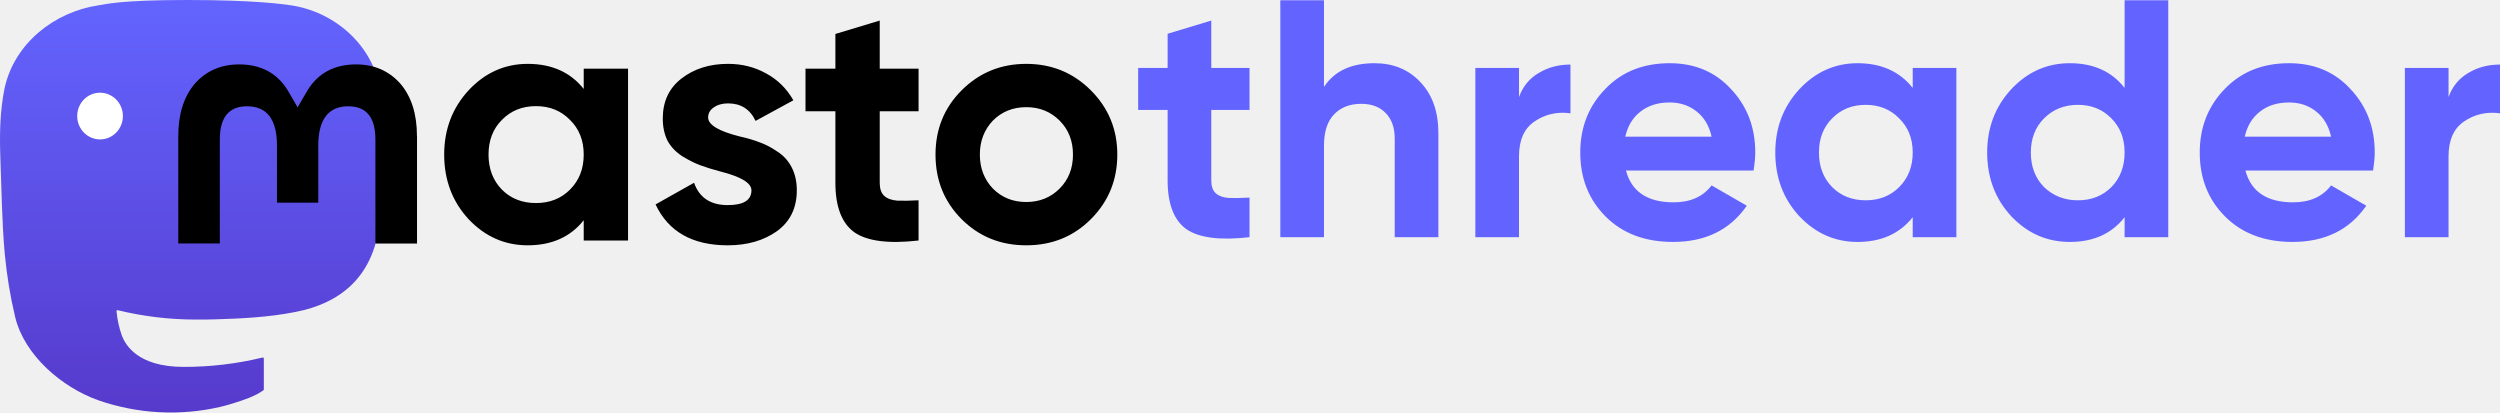
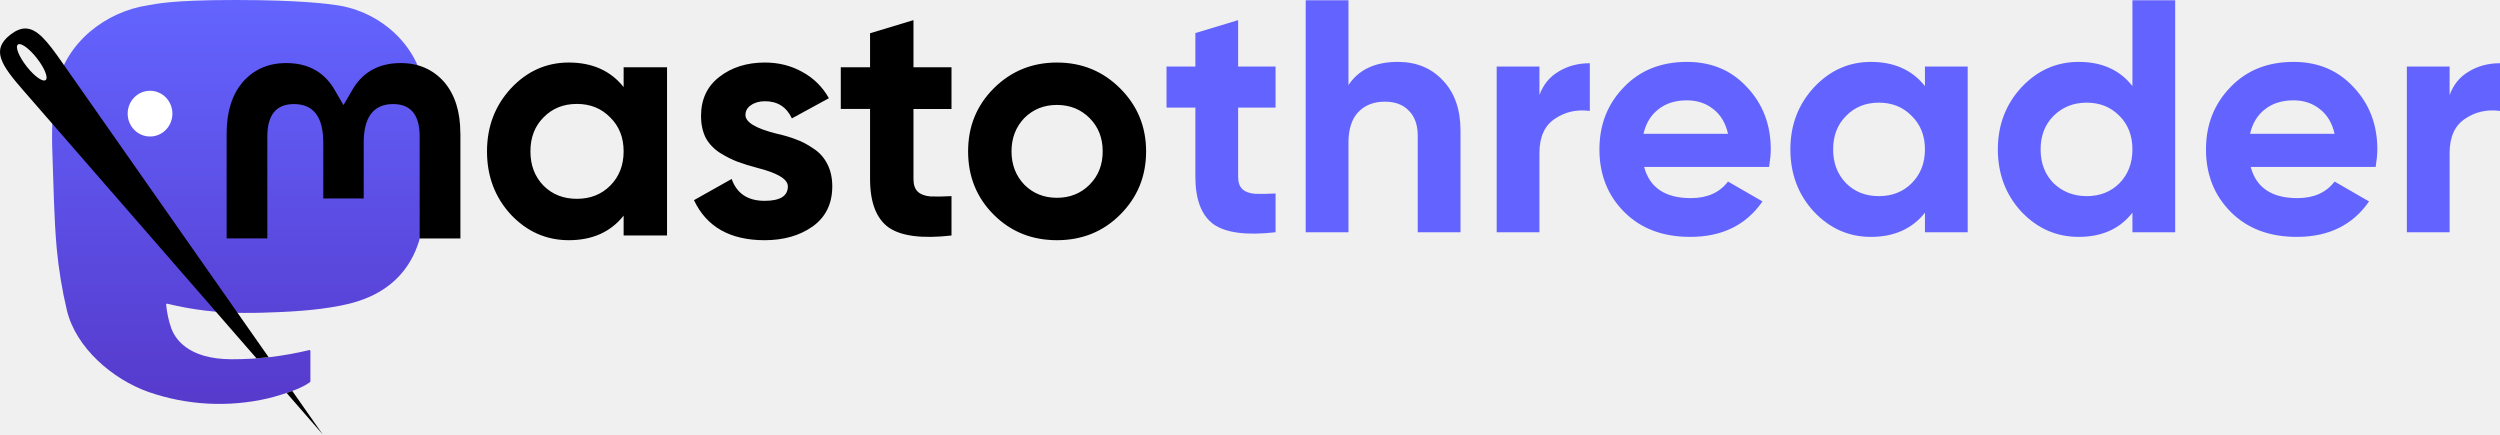
- <svg xmlns="http://www.w3.org/2000/svg" width="479.705" height="79.152" viewBox="0 0 479.705 79.152" fill="none" version="1.1" id="svg846">
-   <path d="M 72.945,17.521 C 71.817,9.022 64.504,2.313 55.846,1.023 54.381,0.804 48.845,0 36.021,0 H 35.925 C 23.088,0 20.338,0.804 18.873,1.023 10.443,2.289 2.758,8.304 0.885,16.912 c -0.889,4.237 -0.985,8.937 -0.817,13.247 0.24,6.185 0.288,12.346 0.841,18.507 0.384,4.091 1.045,8.146 1.993,12.139 1.777,7.378 8.958,13.515 15.995,16.011 7.529,2.606 15.635,3.044 23.392,1.254 0.853,-0.207 1.693,-0.438 2.534,-0.706 1.885,-0.609 4.095,-1.291 5.728,-2.484 0.024,-0.012 0.036,-0.037 0.048,-0.061 0.012,-0.024 0.024,-0.049 0.024,-0.085 v -5.966 c 0,0 0,-0.049 -0.024,-0.073 0,-0.024 -0.024,-0.049 -0.048,-0.061 -0.024,-0.012 -0.048,-0.024 -0.072,-0.036 -0.024,0 -0.048,0 -0.072,0 -4.971,1.206 -10.075,1.814 -15.178,1.802 -8.802,0 -11.168,-4.237 -11.84,-5.99 -0.54,-1.522 -0.889,-3.117 -1.033,-4.724 0,-0.024 0,-0.049 0.012,-0.073 0,-0.024 0.024,-0.049 0.048,-0.061 0.024,-0.012 0.048,-0.024 0.072,-0.036 h 0.084 c 4.887,1.193 9.907,1.802 14.938,1.802 1.213,0 2.414,0 3.627,-0.036 5.055,-0.146 10.387,-0.402 15.37,-1.388 0.12,-0.024 0.252,-0.049 0.36,-0.073 7.853,-1.534 15.322,-6.331 16.079,-18.483 0.024,-0.475 0.096,-5.016 0.096,-5.503 0,-1.692 0.54,-11.969 -0.084,-18.288 z" fill="url(#paint0_linear_612_176)" id="path833" style="fill:url(#paint0_linear_612_176)" />
-   <path d="m 14.815,22.27 c 0,-2.484 1.957,-4.481 4.383,-4.481 2.426,0 4.383,2.009 4.383,4.481 0,2.472 -1.957,4.481 -4.383,4.481 -2.426,0 -4.383,-2.009 -4.383,-4.481 z" fill="#ffffff" id="path835" />
+ <svg xmlns="http://www.w3.org/2000/svg" width="489.91" height="85.143" viewBox="0 0 489.91 85.143" fill="none" version="1.1" id="svg846">
+   <path d="m 83.15,17.521 c -1.129,-8.498 -8.442,-15.207 -17.099,-16.498 C 64.586,0.804 59.05,0 46.225,0 h -0.096 c -12.837,0 -15.586,0.804 -17.052,1.023 -8.43,1.266 -16.115,7.281 -17.988,15.889 -0.889,4.237 -0.985,8.937 -0.817,13.247 0.24,6.185 0.288,12.346 0.841,18.507 0.384,4.091 1.045,8.146 1.993,12.139 1.777,7.378 8.958,13.515 15.995,16.011 7.529,2.606 15.635,3.044 23.392,1.254 0.853,-0.207 1.693,-0.438 2.534,-0.706 1.885,-0.609 4.095,-1.291 5.728,-2.484 0.024,-0.012 0.036,-0.037 0.048,-0.061 0.012,-0.024 0.024,-0.049 0.024,-0.085 v -5.966 c 0,0 0,-0.049 -0.024,-0.073 0,-0.024 -0.024,-0.049 -0.048,-0.061 -0.024,-0.012 -0.048,-0.024 -0.072,-0.036 -0.024,0 -0.048,0 -0.072,0 -4.971,1.206 -10.075,1.814 -15.178,1.802 -8.802,0 -11.168,-4.237 -11.84,-5.99 -0.54,-1.522 -0.889,-3.117 -1.033,-4.724 0,-0.024 0,-0.049 0.012,-0.073 0,-0.024 0.024,-0.049 0.048,-0.061 0.024,-0.012 0.048,-0.024 0.072,-0.036 h 0.084 c 4.887,1.193 9.907,1.802 14.938,1.802 1.213,0 2.414,0 3.627,-0.036 5.055,-0.146 10.387,-0.402 15.37,-1.388 0.12,-0.024 0.252,-0.049 0.36,-0.073 7.853,-1.534 15.322,-6.331 16.079,-18.483 0.024,-0.475 0.096,-5.016 0.096,-5.503 0,-1.692 0.54,-11.969 -0.084,-18.288 z" fill="url(#paint0_linear_612_176)" id="path833" style="fill:url(#paint0_linear_612_176)" />
+   <path d="m 25.019,22.27 c 0,-2.484 1.957,-4.481 4.383,-4.481 2.426,0 4.383,2.009 4.383,4.481 0,2.472 -1.957,4.481 -4.383,4.481 -2.426,0 -4.383,-2.009 -4.383,-4.481 z" fill="#ffffff" id="path835" />
  <defs id="defs844">
-     <linearGradient id="paint0_linear_612_176" x1="37.121" y1="0.176" x2="37.121" y2="79.317" gradientUnits="userSpaceOnUse" gradientTransform="translate(-0.4999997,-0.175659)">
+     <linearGradient id="paint0_linear_612_176" x1="37.121" y1="0.176" x2="37.121" y2="79.317" gradientUnits="userSpaceOnUse" gradientTransform="translate(9.704471,-0.175659)">
      <stop stop-color="#6364FF" id="stop839" />
      <stop offset="1" stop-color="#563ACC" id="stop841" />
    </linearGradient>
  </defs>
-   <path id="path911" style="font-style:normal;font-variant:normal;font-weight:bold;font-stretch:normal;font-size:65.943px;line-height:1.25;font-family:Gilroy;-inkscape-font-specification:'Gilroy, Bold';font-variant-ligatures:normal;font-variant-caps:normal;font-variant-numeric:normal;font-variant-east-asian:normal;fill:#000000;stroke-width:2.473; @media (prefers-color-scheme: dark) {fill: #d9d9e8}" d="m 196.918,12.254 c -4.88,0 -9.013,1.691 -12.398,5.076 -3.341,3.341 -5.012,7.452 -5.012,12.332 0,4.924 1.671,9.055 5.012,12.396 3.341,3.341 7.475,5.012 12.398,5.012 4.924,10e-7 9.055,-1.671 12.396,-5.012 3.385,-3.385 5.078,-7.517 5.078,-12.396 0,-4.836 -1.693,-8.947 -5.078,-12.332 -3.385,-3.385 -7.517,-5.076 -12.396,-5.076 z m 0,8.309 c 2.55,0 4.682,0.858 6.396,2.572 1.715,1.715 2.57,3.89 2.57,6.527 0,2.638 -0.856,4.815 -2.57,6.529 -1.714,1.715 -3.847,2.57 -6.396,2.57 -2.55,0 -4.682,-0.856 -6.396,-2.57 -1.671,-1.758 -2.506,-3.936 -2.506,-6.529 0,-2.594 0.835,-4.769 2.506,-6.527 1.715,-1.715 3.847,-2.572 6.396,-2.572 z m -20.662,-7.386 v 8.177 h -7.452 v 13.716 q 0,1.715 0.857,2.506 0.857,0.791 2.506,0.923 1.649,0.066 4.088,-0.066 v 7.715 q -8.638,0.989 -12.331,-1.583 -3.627,-2.638 -3.627,-9.496 v -13.716 h -5.737 v -8.177 h 5.737 V 6.516 l 8.507,-2.572 v 9.232 z m -40.377,9.364 q 0,2.11 6.001,3.627 2.11,0.462 3.825,1.121 1.715,0.593 3.429,1.78 1.78,1.121 2.77,3.033 0.989,1.912 0.989,4.418 0,5.078 -3.825,7.847 -3.825,2.704 -9.43,2.704 -10.155,0 -13.848,-7.847 l 7.386,-4.154 q 1.517,4.286 6.462,4.286 4.55,0 4.55,-2.836 0,-2.11 -6.001,-3.627 -2.242,-0.593 -3.825,-1.187 -1.583,-0.593 -3.429,-1.715 -1.846,-1.187 -2.836,-2.967 -0.923,-1.846 -0.923,-4.286 0,-4.88 3.561,-7.649 3.627,-2.836 8.968,-2.836 4.022,0 7.32,1.846 3.297,1.78 5.209,5.144 l -7.254,3.957 q -1.583,-3.363 -5.275,-3.363 -1.649,0 -2.77,0.791 -1.055,0.725 -1.055,1.912 z m -34.622,-10.287 c -4.396,0 -8.179,1.691 -11.344,5.076 -3.121,3.385 -4.682,7.496 -4.682,12.332 0,4.88 1.56,9.011 4.682,12.396 3.165,3.341 6.948,5.012 11.344,5.012 4.616,10e-7 8.198,-1.603 10.748,-4.812 v 3.891 h 8.506 V 13.176 h -8.506 v 3.891 c -2.55,-3.209 -6.132,-4.812 -10.748,-4.812 z m 1.582,8.111 c 2.638,0 4.813,0.878 6.527,2.637 1.758,1.715 2.639,3.935 2.639,6.66 0,2.726 -0.88,4.968 -2.639,6.727 -1.714,1.715 -3.89,2.572 -6.527,2.572 -2.638,-10e-7 -4.815,-0.858 -6.529,-2.572 -1.715,-1.758 -2.57,-4.001 -2.57,-6.727 0,-2.726 0.856,-4.946 2.57,-6.66 1.715,-1.758 3.892,-2.637 6.529,-2.637 z M 80.019,26.129 v 20.601 h -7.985 v -19.992 c 0,-4.213 -1.729,-6.344 -5.2,-6.344 -3.83,0 -5.764,2.545 -5.764,7.549 v 10.946 h -7.925 v -10.946 c 0,-5.029 -1.909,-7.549 -5.764,-7.549 -3.458,0 -5.2,2.131 -5.2,6.344 v 19.98 h -7.973 v -20.589 c 0,-4.201 1.045,-7.549 3.146,-10.033 2.174,-2.484 5.019,-3.738 8.538,-3.738 4.083,0 7.181,1.607 9.222,4.822 l 1.993,3.409 1.993,-3.409 c 2.041,-3.202 5.127,-4.822 9.222,-4.822 3.518,0 6.364,1.266 8.538,3.738 2.101,2.484 3.146,5.808 3.146,10.033 z" />
-   <path id="path960" style="font-style:normal;font-variant:normal;font-weight:bold;font-stretch:normal;font-size:64.951px;line-height:1.25;font-family:Gilroy;-inkscape-font-specification:'Gilroy, Bold';font-variant-ligatures:normal;font-variant-caps:normal;font-variant-numeric:normal;font-variant-east-asian:normal;fill:#6364ff;fill-opacity:1;stroke-width:2.436" d="m 469.833,13.038 v 5.586 q 1.104,-3.053 3.767,-4.612 2.663,-1.624 6.105,-1.624 v 9.353 q -3.832,-0.52 -6.885,1.559 -2.988,2.013 -2.988,6.69 v 15.523 h -8.379 V 13.038 Z m -14.489,19.68 h -24.487 q 1.624,6.105 9.158,6.105 4.806,0 7.275,-3.248 l 6.755,3.897 q -4.806,6.95 -14.159,6.95 -8.054,0 -12.925,-4.871 -4.871,-4.871 -4.871,-12.276 0,-7.275 4.806,-12.211 4.741,-4.936 12.341,-4.936 7.21,0 11.756,4.936 4.676,4.936 4.676,12.211 0,1.364 -0.325,3.442 z m -24.616,-6.495 h 16.563 q -0.714,-3.183 -2.923,-4.871 -2.143,-1.689 -5.131,-1.689 -3.377,0 -5.586,1.754 -2.208,1.689 -2.923,4.806 z m -23.055,-9.353 V 0.048 h 8.379 V 45.513 h -8.379 v -3.832 q -3.702,4.741 -10.522,4.741 -6.56,0 -11.237,-4.936 -4.612,-5.001 -4.612,-12.211 0,-7.145 4.612,-12.146 4.676,-5.001 11.237,-5.001 6.82,0 10.522,4.741 z m -15.458,19.031 q 2.663,2.533 6.495,2.533 3.897,0 6.43,-2.533 2.533,-2.598 2.533,-6.625 0,-4.027 -2.533,-6.56 -2.533,-2.598 -6.43,-2.598 -3.897,0 -6.495,2.598 -2.533,2.533 -2.533,6.56 0,4.027 2.533,6.625 z M 367.016,16.87 v -3.832 h 8.379 v 32.476 h -8.379 v -3.832 q -3.767,4.741 -10.587,4.741 -6.495,0 -11.172,-4.936 -4.612,-5.001 -4.612,-12.211 0,-7.145 4.612,-12.146 4.676,-5.001 11.172,-5.001 6.82,0 10.587,4.741 z m -15.458,19.031 q 2.533,2.533 6.43,2.533 3.897,0 6.43,-2.533 2.598,-2.598 2.598,-6.625 0,-4.027 -2.598,-6.56 -2.533,-2.598 -6.43,-2.598 -3.897,0 -6.43,2.598 -2.533,2.533 -2.533,6.56 0,4.027 2.533,6.625 z m -15.08,-3.183 h -24.487 q 1.624,6.105 9.158,6.105 4.806,0 7.275,-3.248 l 6.755,3.897 q -4.806,6.95 -14.159,6.95 -8.054,0 -12.925,-4.871 -4.871,-4.871 -4.871,-12.276 0,-7.275 4.806,-12.211 4.741,-4.936 12.341,-4.936 7.21,0 11.756,4.936 4.676,4.936 4.676,12.211 0,1.364 -0.325,3.442 z m -24.616,-6.495 h 16.563 q -0.714,-3.183 -2.923,-4.871 -2.143,-1.689 -5.131,-1.689 -3.377,0 -5.586,1.754 -2.208,1.689 -2.923,4.806 z M 291.471,13.038 v 5.586 q 1.104,-3.053 3.767,-4.612 2.663,-1.624 6.105,-1.624 v 9.353 q -3.832,-0.52 -6.885,1.559 -2.988,2.013 -2.988,6.69 V 45.513 H 283.092 V 13.038 Z m -27.745,-0.909 q 5.391,0 8.768,3.572 3.507,3.637 3.507,9.873 v 19.94 h -8.379 V 26.613 q 0,-3.183 -1.754,-4.936 -1.689,-1.754 -4.676,-1.754 -3.312,0 -5.261,2.078 -1.884,2.013 -1.884,5.976 V 45.513 H 245.669 V 0.048 h 8.379 V 16.675 q 2.988,-4.547 9.678,-4.547 z m -23.964,0.909 v 8.054 h -7.339 v 13.51 q 0,1.689 0.844,2.468 0.844,0.779 2.468,0.909 1.624,0.065 4.027,-0.065 v 7.599 q -8.509,0.974 -12.146,-1.559 -3.572,-2.598 -3.572,-9.353 v -13.51 h -5.651 v -8.054 h 5.651 V 6.478 l 8.379,-2.533 v 9.093 z" />
+   <path id="path911" style="font-style:normal;font-variant:normal;font-weight:bold;font-stretch:normal;font-size:65.943px;line-height:1.25;font-family:Gilroy;-inkscape-font-specification:'Gilroy, Bold';font-variant-ligatures:normal;font-variant-caps:normal;font-variant-numeric:normal;font-variant-east-asian:normal;fill:#000000;stroke-width:2.473" d="m 207.122,12.254 c -4.88,0 -9.013,1.691 -12.398,5.076 -3.341,3.341 -5.012,7.452 -5.012,12.332 0,4.924 1.671,9.055 5.012,12.396 3.341,3.341 7.475,5.012 12.398,5.012 4.924,10e-7 9.055,-1.671 12.396,-5.012 3.385,-3.385 5.078,-7.517 5.078,-12.396 0,-4.836 -1.693,-8.947 -5.078,-12.332 -3.385,-3.385 -7.517,-5.076 -12.396,-5.076 z m 0,8.309 c 2.55,0 4.682,0.858 6.396,2.572 1.715,1.715 2.57,3.89 2.57,6.527 0,2.638 -0.856,4.815 -2.57,6.529 -1.714,1.715 -3.847,2.57 -6.396,2.57 -2.55,0 -4.682,-0.856 -6.396,-2.57 -1.671,-1.758 -2.506,-3.936 -2.506,-6.529 0,-2.594 0.835,-4.769 2.506,-6.527 1.715,-1.715 3.847,-2.572 6.396,-2.572 z m -20.662,-7.386 v 8.177 h -7.452 v 13.716 q 0,1.715 0.857,2.506 0.857,0.791 2.506,0.923 1.649,0.066 4.088,-0.066 v 7.715 q -8.638,0.989 -12.331,-1.583 -3.627,-2.638 -3.627,-9.496 v -13.716 h -5.737 v -8.177 h 5.737 V 6.516 l 8.507,-2.572 v 9.232 z m -40.377,9.364 q 0,2.11 6.001,3.627 2.11,0.462 3.825,1.121 1.715,0.593 3.429,1.78 1.78,1.121 2.77,3.033 0.989,1.912 0.989,4.418 0,5.078 -3.825,7.847 -3.825,2.704 -9.43,2.704 -10.155,0 -13.848,-7.847 l 7.386,-4.154 q 1.517,4.286 6.462,4.286 4.55,0 4.55,-2.836 0,-2.11 -6.001,-3.627 -2.242,-0.593 -3.825,-1.187 -1.583,-0.593 -3.429,-1.715 -1.846,-1.187 -2.836,-2.967 -0.923,-1.846 -0.923,-4.286 0,-4.88 3.561,-7.649 3.627,-2.836 8.968,-2.836 4.022,0 7.32,1.846 3.297,1.78 5.209,5.144 l -7.254,3.957 q -1.583,-3.363 -5.275,-3.363 -1.649,0 -2.77,0.791 -1.055,0.725 -1.055,1.912 z m -34.622,-10.287 c -4.396,0 -8.179,1.691 -11.344,5.076 -3.121,3.385 -4.682,7.496 -4.682,12.332 0,4.88 1.56,9.011 4.682,12.396 3.165,3.341 6.948,5.012 11.344,5.012 4.616,10e-7 8.198,-1.603 10.748,-4.812 v 3.891 h 8.506 V 13.176 h -8.506 v 3.891 c -2.55,-3.209 -6.132,-4.812 -10.748,-4.812 z m 1.582,8.111 c 2.638,0 4.813,0.878 6.527,2.637 1.758,1.715 2.639,3.935 2.639,6.66 0,2.726 -0.88,4.968 -2.639,6.727 -1.714,1.715 -3.89,2.572 -6.527,2.572 -2.638,-10e-7 -4.815,-0.858 -6.529,-2.572 -1.714,-1.758 -2.57,-4.001 -2.57,-6.727 0,-2.726 0.856,-4.946 2.57,-6.66 1.715,-1.758 3.892,-2.637 6.529,-2.637 z m -22.819,5.764 v 20.601 h -7.985 v -19.992 c 0,-4.213 -1.729,-6.344 -5.2,-6.344 -3.83,0 -5.764,2.545 -5.764,7.549 v 10.946 h -7.925 v -10.946 c 0,-5.029 -1.909,-7.549 -5.764,-7.549 -3.458,0 -5.2,2.131 -5.2,6.344 v 19.98 h -7.973 v -20.589 c 0,-4.201 1.045,-7.549 3.146,-10.033 2.174,-2.484 5.019,-3.738 8.538,-3.738 4.083,0 7.181,1.607 9.222,4.822 l 1.993,3.409 1.993,-3.409 c 2.041,-3.202 5.127,-4.822 9.222,-4.822 3.518,0 6.364,1.266 8.538,3.738 2.101,2.484 3.146,5.808 3.146,10.033 z" />
+   <path id="path960" style="font-style:normal;font-variant:normal;font-weight:bold;font-stretch:normal;font-size:64.951px;line-height:1.25;font-family:Gilroy;-inkscape-font-specification:'Gilroy, Bold';font-variant-ligatures:normal;font-variant-caps:normal;font-variant-numeric:normal;font-variant-east-asian:normal;fill:#6364ff;fill-opacity:1;stroke-width:2.436" d="m 480.037,13.038 v 5.586 q 1.104,-3.053 3.767,-4.612 2.663,-1.624 6.105,-1.624 v 9.353 q -3.832,-0.52 -6.885,1.559 -2.988,2.013 -2.988,6.69 v 15.523 h -8.379 V 13.038 Z m -14.489,19.68 h -24.487 q 1.624,6.105 9.158,6.105 4.806,0 7.275,-3.248 l 6.755,3.897 q -4.806,6.95 -14.159,6.95 -8.054,0 -12.925,-4.871 -4.871,-4.871 -4.871,-12.276 0,-7.275 4.806,-12.211 4.741,-4.936 12.341,-4.936 7.21,0 11.756,4.936 4.676,4.936 4.676,12.211 0,1.364 -0.325,3.442 z m -24.616,-6.495 h 16.563 q -0.714,-3.183 -2.923,-4.871 -2.143,-1.689 -5.131,-1.689 -3.377,0 -5.586,1.754 -2.208,1.689 -2.923,4.806 z m -23.055,-9.353 V 0.048 h 8.379 V 45.513 h -8.379 v -3.832 q -3.702,4.741 -10.522,4.741 -6.56,0 -11.237,-4.936 -4.612,-5.001 -4.612,-12.211 0,-7.145 4.612,-12.146 4.676,-5.001 11.237,-5.001 6.82,0 10.522,4.741 z m -15.458,19.031 q 2.663,2.533 6.495,2.533 3.897,0 6.43,-2.533 2.533,-2.598 2.533,-6.625 0,-4.027 -2.533,-6.56 -2.533,-2.598 -6.43,-2.598 -3.897,0 -6.495,2.598 -2.533,2.533 -2.533,6.56 0,4.027 2.533,6.625 z M 377.22,16.87 v -3.832 h 8.379 v 32.476 h -8.379 v -3.832 q -3.767,4.741 -10.587,4.741 -6.495,0 -11.172,-4.936 -4.612,-5.001 -4.612,-12.211 0,-7.145 4.612,-12.146 4.676,-5.001 11.172,-5.001 6.82,0 10.587,4.741 z m -15.458,19.031 q 2.533,2.533 6.43,2.533 3.897,0 6.43,-2.533 2.598,-2.598 2.598,-6.625 0,-4.027 -2.598,-6.56 -2.533,-2.598 -6.43,-2.598 -3.897,0 -6.43,2.598 -2.533,2.533 -2.533,6.56 0,4.027 2.533,6.625 z m -15.08,-3.183 h -24.487 q 1.624,6.105 9.158,6.105 4.806,0 7.275,-3.248 l 6.755,3.897 q -4.806,6.95 -14.159,6.95 -8.054,0 -12.925,-4.871 -4.871,-4.871 -4.871,-12.276 0,-7.275 4.806,-12.211 4.741,-4.936 12.341,-4.936 7.21,0 11.756,4.936 4.676,4.936 4.676,12.211 0,1.364 -0.325,3.442 z m -24.616,-6.495 h 16.563 q -0.714,-3.183 -2.923,-4.871 -2.143,-1.689 -5.131,-1.689 -3.377,0 -5.586,1.754 -2.208,1.689 -2.923,4.806 z M 301.675,13.038 v 5.586 q 1.104,-3.053 3.767,-4.612 2.663,-1.624 6.105,-1.624 v 9.353 q -3.832,-0.52 -6.885,1.559 -2.988,2.013 -2.988,6.69 v 15.523 h -8.379 V 13.038 Z m -27.745,-0.909 q 5.391,0 8.768,3.572 3.507,3.637 3.507,9.873 v 19.94 h -8.379 V 26.613 q 0,-3.183 -1.754,-4.936 -1.689,-1.754 -4.676,-1.754 -3.312,0 -5.261,2.078 -1.884,2.013 -1.884,5.976 v 17.537 h -8.379 V 0.048 h 8.379 V 16.675 q 2.988,-4.547 9.678,-4.547 z m -23.964,0.909 v 8.054 h -7.339 v 13.51 q 0,1.689 0.844,2.468 0.844,0.779 2.468,0.909 1.624,0.065 4.027,-0.065 v 7.599 q -8.509,0.974 -12.146,-1.559 -3.572,-2.598 -3.572,-9.353 v -13.51 h -5.651 v -8.054 h 5.651 V 6.478 l 8.379,-2.533 v 9.093 z" />
+   <path id="path4" style="fill:#000000;fill-opacity:1;fill-rule:evenodd;stroke:none;stroke-width:0.005" d="M 4.913,5.582 C 4.014,5.596 3.069,5.989 2.013,6.814 -1.755,9.76 0.135,12.653 4.636,17.795 L 50.265,70.225 c 0.794,-0.059 1.586,-0.132 2.377,-0.221 L 12.021,12.02 C 9.215,7.988 7.213,5.547 4.913,5.582 Z M 3.767,8.641 c 0.713,-0.035 2.151,1.096 3.467,2.779 1.504,1.923 2.271,3.828 1.713,4.264 C 8.375,16.13 6.712,14.927 5.208,13.004 3.705,11.08 2.938,9.175 3.509,8.729 3.579,8.674 3.665,8.646 3.767,8.641 Z M 57.271,76.611 c -0.372,0.135 -0.745,0.263 -1.113,0.385 l 7.09,8.146 z" />
</svg>
